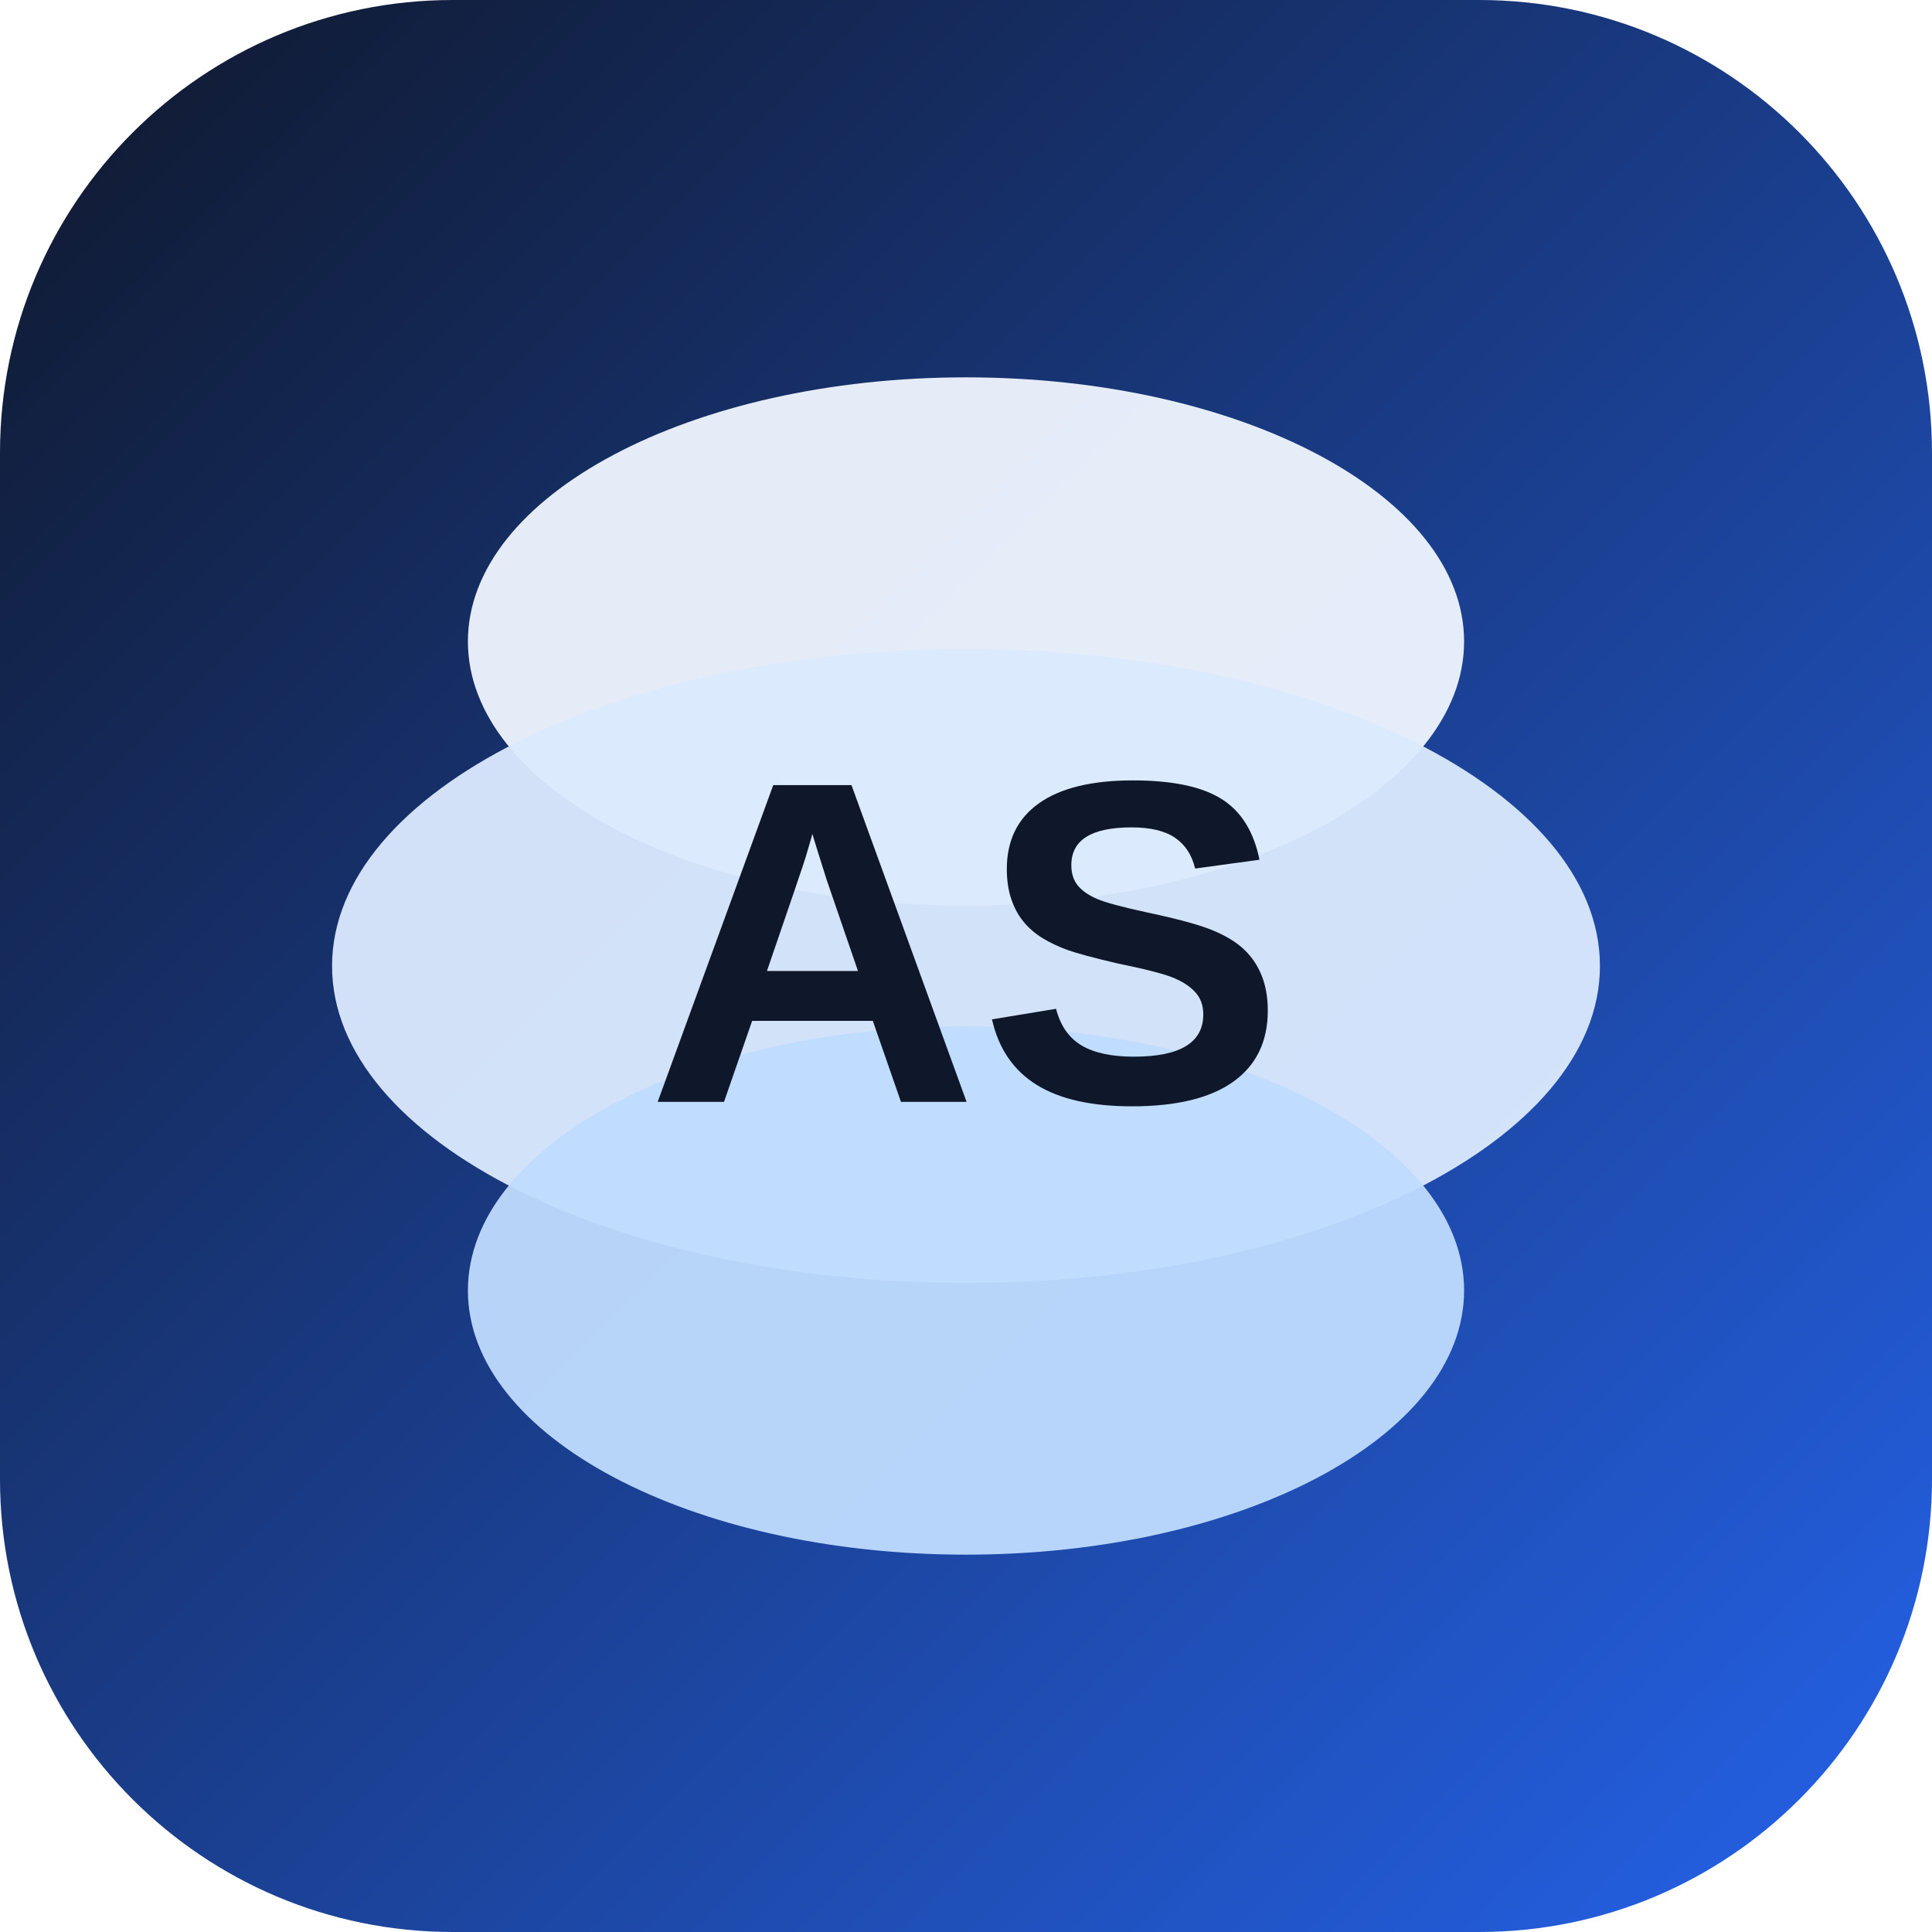
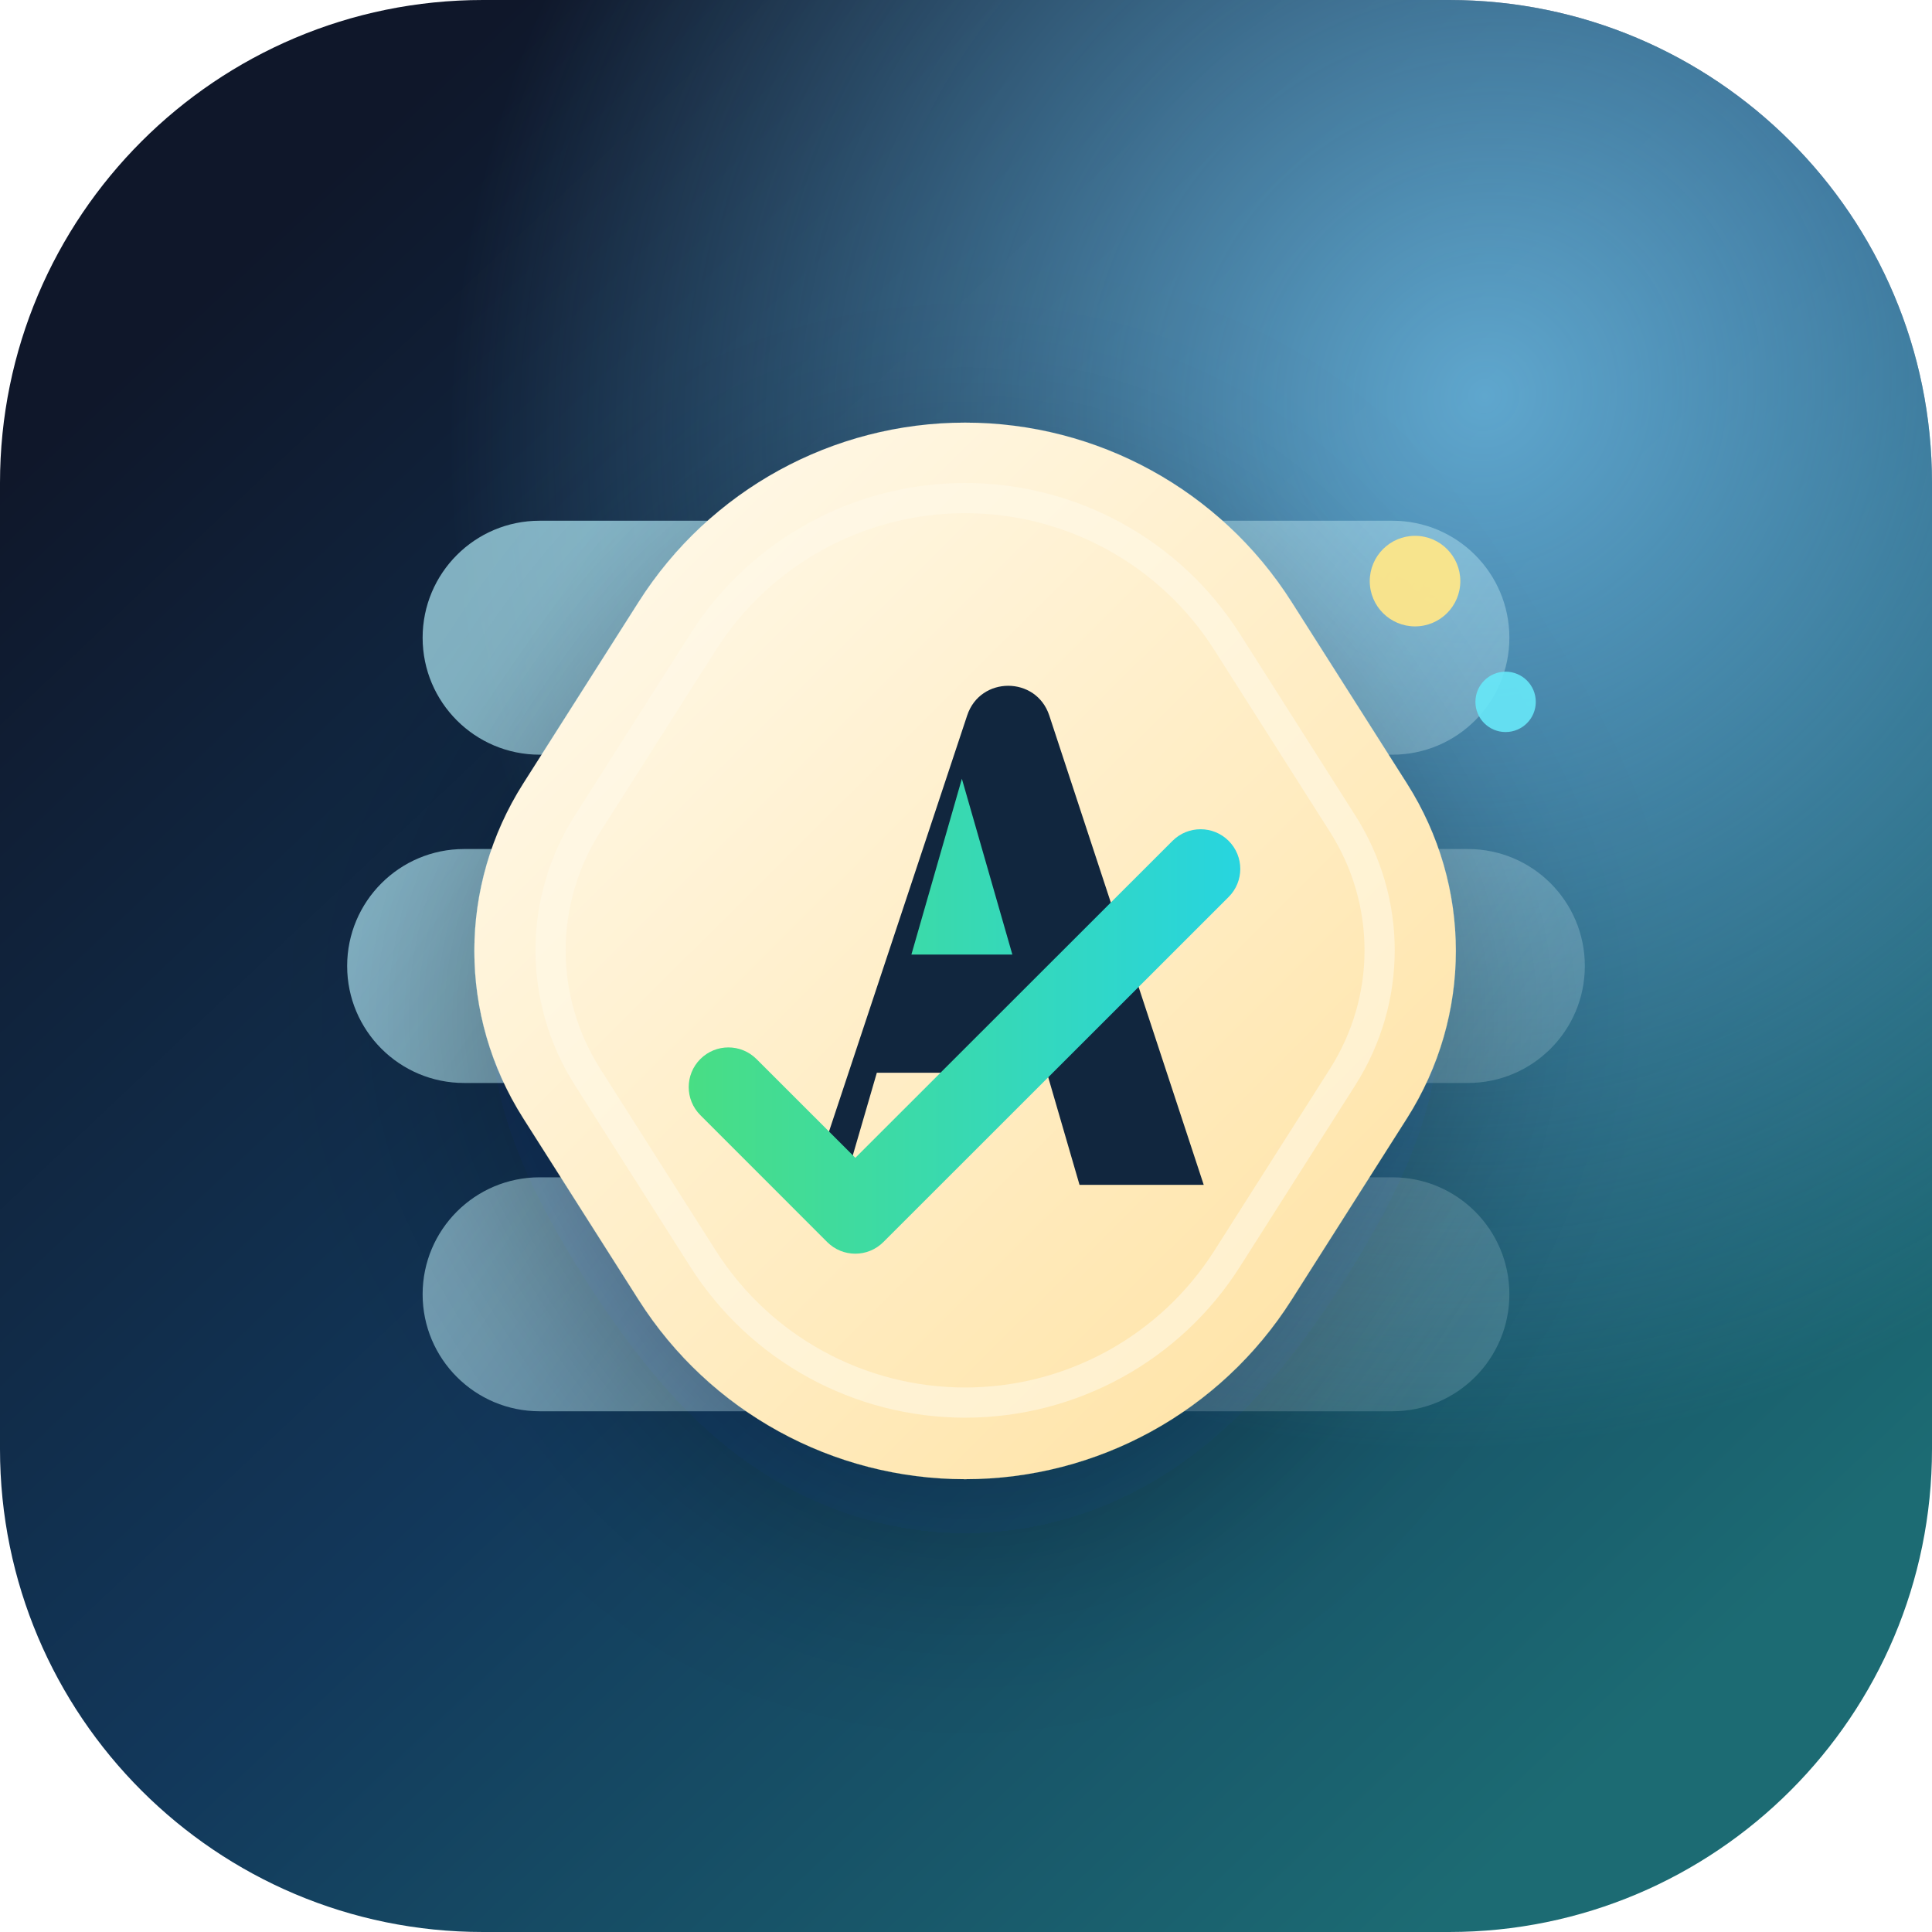
- <svg xmlns="http://www.w3.org/2000/svg" width="512" height="512" viewBox="0 0 512 512">
+ <svg xmlns="http://www.w3.org/2000/svg" width="512" height="512" viewBox="0 0 512 512" fill="none">
  <defs>
-     <linearGradient id="bg" x1="0%" y1="0%" x2="100%" y2="100%">
-       <stop offset="0%" stop-color="#0f172a" />
-       <stop offset="100%" stop-color="#2563eb" />
+     <linearGradient id="bg" x1="72" y1="60" x2="442" y2="452" gradientUnits="userSpaceOnUse">
+       <stop offset="0" stop-color="#0F172A" />
+       <stop offset="0.52" stop-color="#12385B" />
+       <stop offset="1" stop-color="#1C6B73" />
+     </linearGradient>
+     <radialGradient id="glow" cx="0" cy="0" r="1" gradientUnits="userSpaceOnUse" gradientTransform="translate(394 108) rotate(132.41) scale(280.463 271.078)">
+       <stop stop-color="#7DD3FC" stop-opacity="0.72" />
+       <stop offset="1" stop-color="#7DD3FC" stop-opacity="0" />
+     </radialGradient>
+     <linearGradient id="card" x1="153" y1="149" x2="358" y2="355" gradientUnits="userSpaceOnUse">
+       <stop offset="0" stop-color="#FFF8E7" />
+       <stop offset="1" stop-color="#FFE4A8" />
+     </linearGradient>
+     <linearGradient id="accent" x1="176" y1="296" x2="352" y2="296" gradientUnits="userSpaceOnUse">
+       <stop offset="0" stop-color="#4ADE80" />
+       <stop offset="1" stop-color="#22D3EE" />
+     </linearGradient>
+     <linearGradient id="slot" x1="135" y1="173" x2="387" y2="350" gradientUnits="userSpaceOnUse">
+       <stop offset="0" stop-color="#B6F1FF" stop-opacity="0.72" />
+       <stop offset="1" stop-color="#E0FBFF" stop-opacity="0.18" />
    </linearGradient>
  </defs>
-   <rect width="512" height="512" rx="120" fill="url(#bg)" />
-   <ellipse cx="256" cy="170" rx="132" ry="70" fill="#eff6ff" opacity="0.95" />
-   <ellipse cx="256" cy="256" rx="168" ry="84" fill="#dbeafe" opacity="0.95" />
-   <ellipse cx="256" cy="342" rx="132" ry="70" fill="#bfdbfe" opacity="0.95" />
-   <text x="256" y="292" text-anchor="middle" font-size="122" font-family="Helvetica Neue, Arial, sans-serif" font-weight="700" fill="#0f172a">AS</text>
+   <rect width="512" height="512" rx="128" fill="url(#bg)" />
+   <rect width="512" height="512" rx="128" fill="url(#glow)" />
+   <g opacity="0.95">
+     <rect x="112" y="138" width="288" height="62" rx="31" fill="url(#slot)" />
+     <rect x="92" y="225" width="328" height="62" rx="31" fill="url(#slot)" />
+     <rect x="112" y="312" width="288" height="62" rx="31" fill="url(#slot)" />
+   </g>
+   <g filter="drop-shadow(0 18px 28px rgba(3, 7, 18, 0.28))">
+     <path d="M255.762 112C290.832 112 323.455 129.905 342.259 159.496L372.87 207.657C390.129 234.823 390.129 269.177 372.87 296.343L342.259 344.504C323.455 374.095 290.832 392 255.762 392C220.692 392 188.069 374.095 169.266 344.504L138.654 296.343C121.396 269.177 121.396 234.823 138.654 207.657L169.266 159.496C188.069 129.905 220.692 112 255.762 112Z" fill="url(#card)" />
+     <path d="M255.762 132C283.913 132 310.105 146.371 325.202 170.127L355.813 218.287C368.885 238.861 368.885 264.839 355.813 285.413L325.202 333.573C310.105 357.329 283.913 371.7 255.762 371.7C227.611 371.7 201.419 357.329 186.322 333.573L155.711 285.413C142.638 264.839 142.638 238.861 155.711 218.287L186.322 170.127C201.419 146.371 227.611 132 255.762 132Z" stroke="#FFF9E9" stroke-opacity="0.55" stroke-width="8" />
+   </g>
+   <path d="M215 314L256.316 189.583C259.789 179.126 274.588 179.126 278.061 189.583L319 314H286.087L277.444 284.292H232.37L223.728 314H215Z" fill="#11263E" />
+   <path d="M241.528 252.971H268.286L254.907 206.382L241.528 252.971Z" fill="url(#accent)" />
+   <path d="M185.598 295.523C181.49 291.418 181.49 284.762 185.598 280.656C189.705 276.551 196.365 276.551 200.472 280.656L226.672 306.837L310.73 222.837C314.837 218.732 321.497 218.732 325.604 222.837C329.712 226.942 329.712 233.599 325.604 237.704L234.095 329.163C229.988 333.268 223.328 333.268 219.221 329.163L185.598 295.523Z" fill="url(#accent)" />
+   <circle cx="375" cy="154" r="12" fill="#FDE68A" fill-opacity="0.95" />
+   <circle cx="399" cy="186" r="8" fill="#67E8F9" fill-opacity="0.9" />
</svg>
